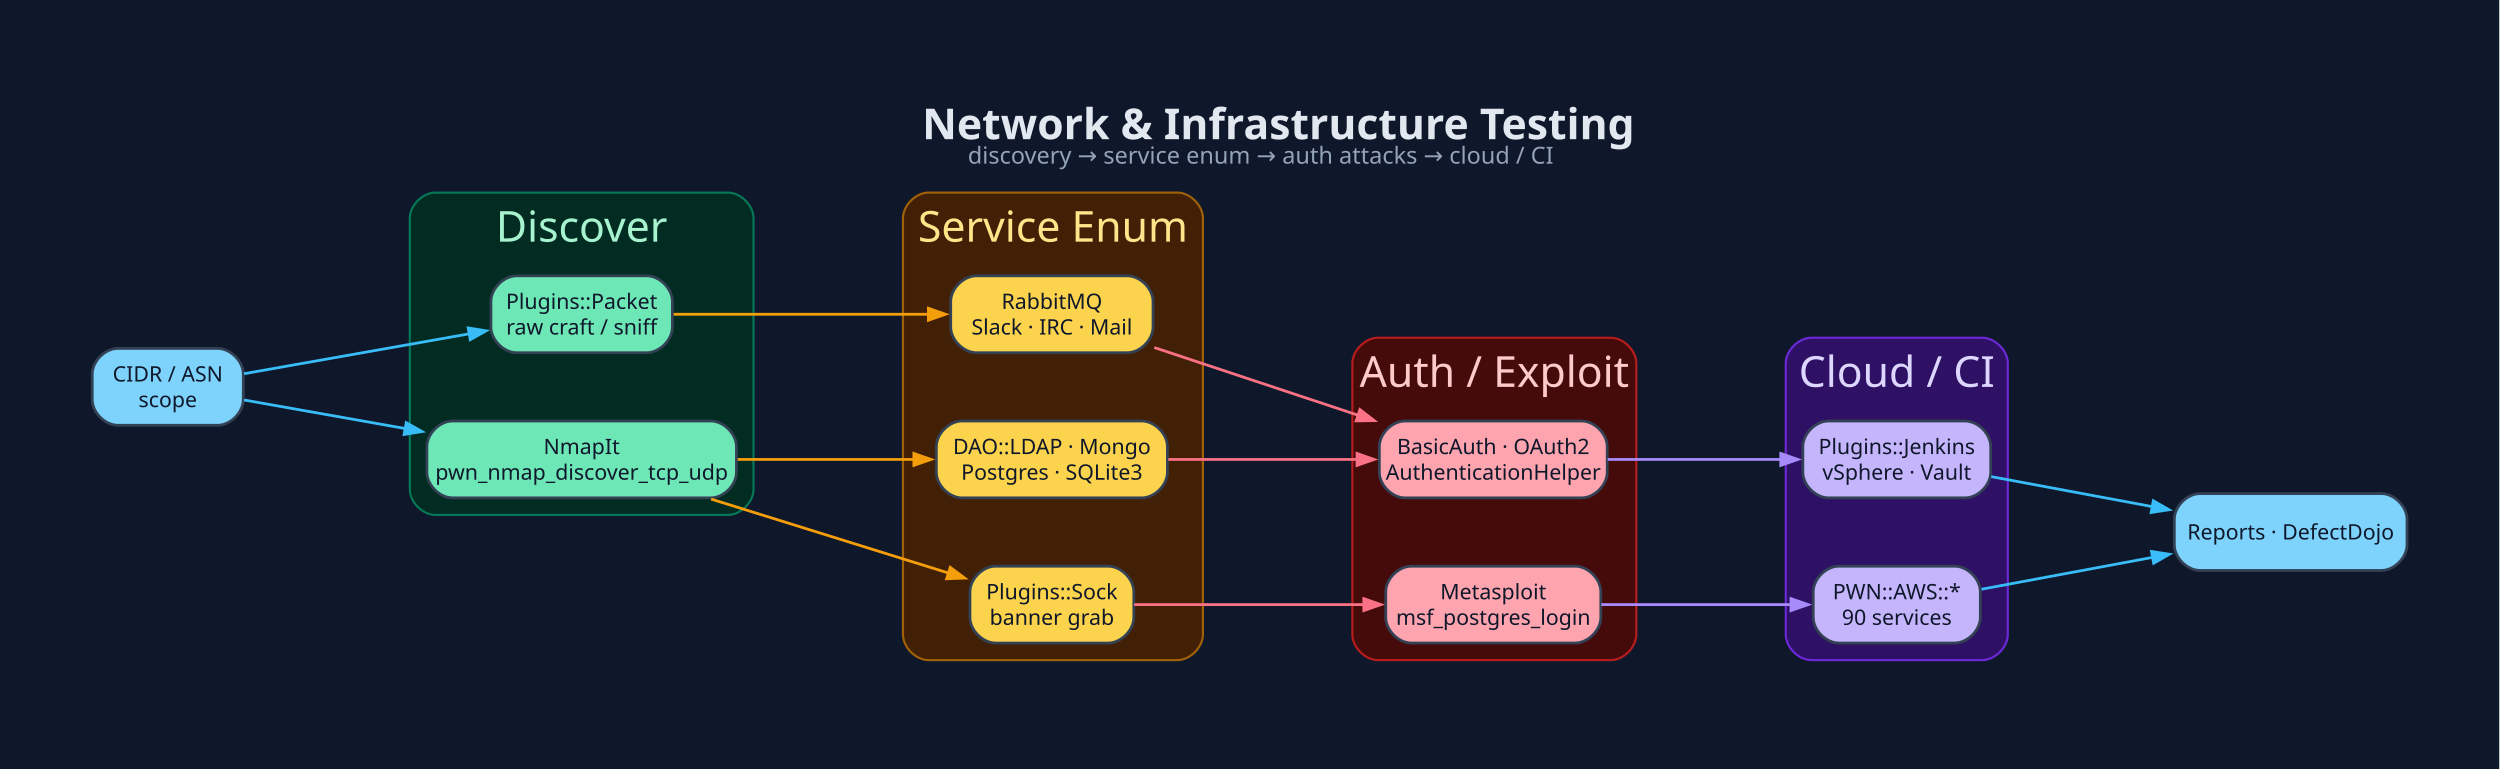
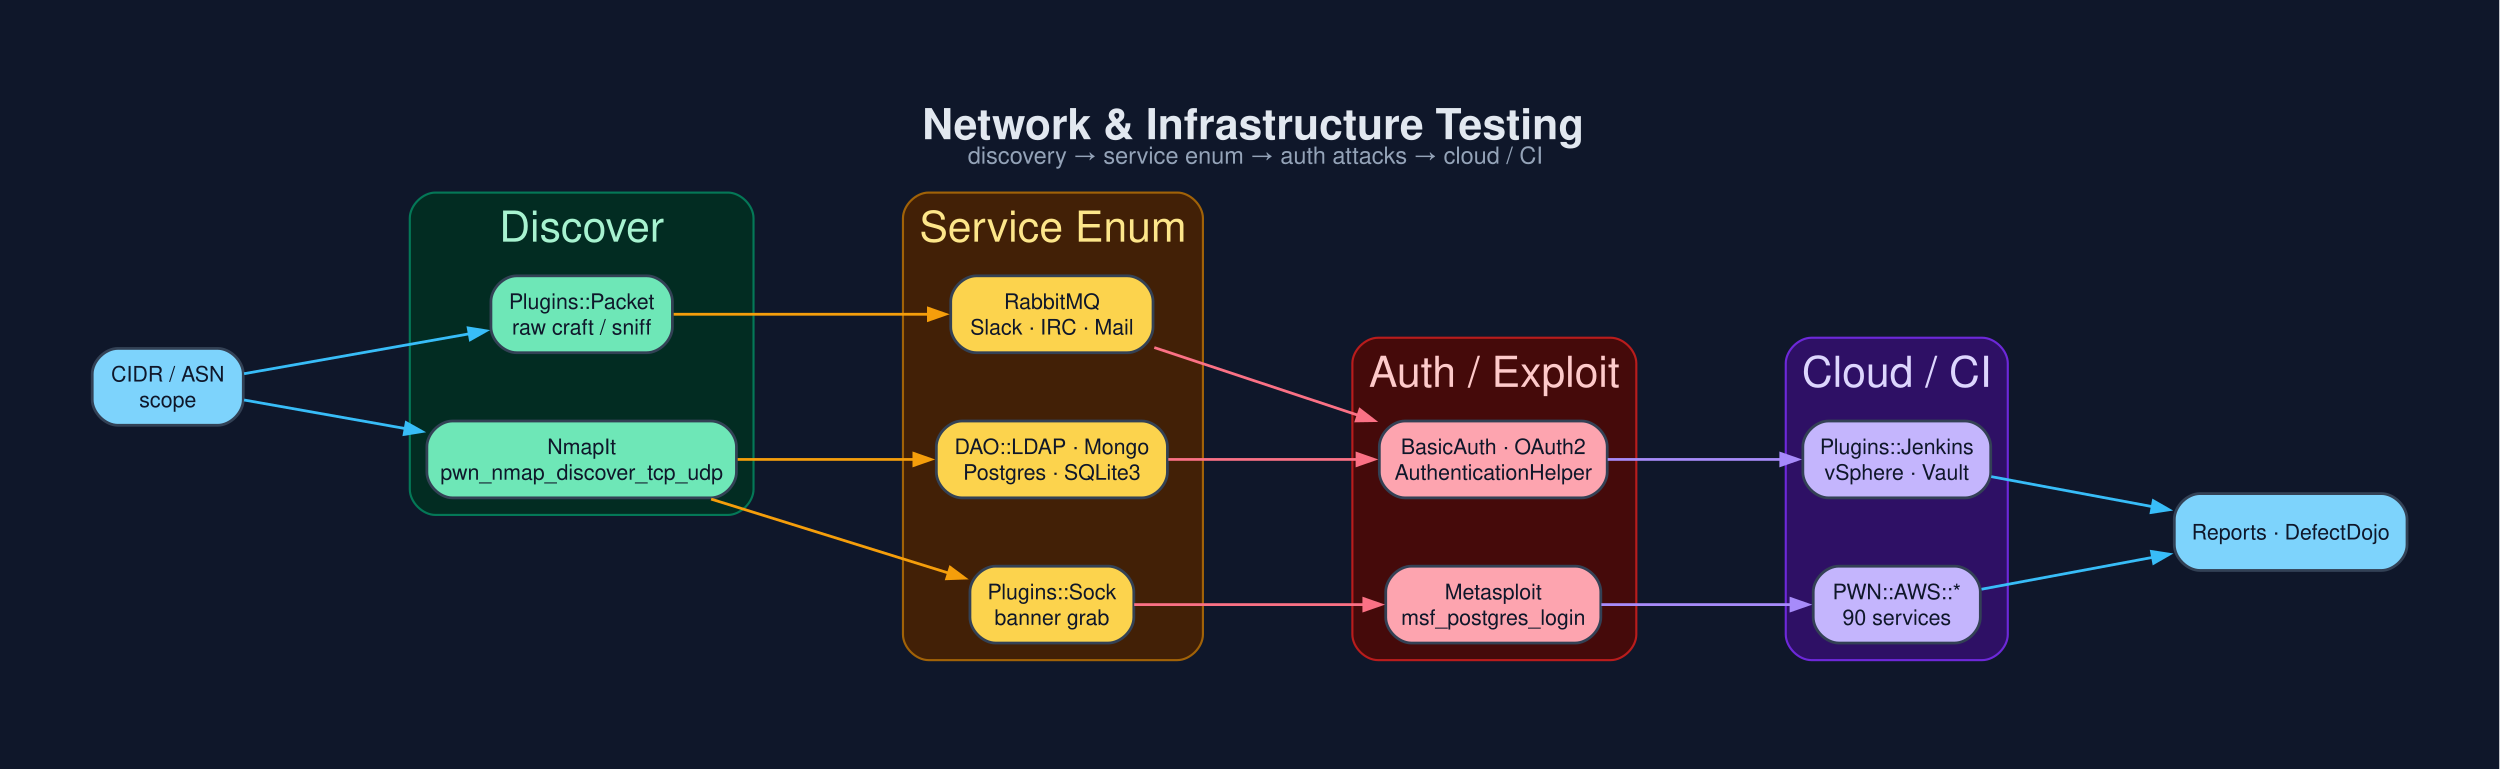
<svg xmlns="http://www.w3.org/2000/svg" width="1171pt" height="360pt" viewBox="0.00 0.00 1171.00 360.00">
  <g id="graph0" class="graph" transform="scale(1 1) rotate(0) translate(43.2 317.2)">
    <polygon fill="#0f172a" stroke="none" points="-43.2,43.2 -43.2,-317.2 1127.45,-317.2 1127.45,43.2 -43.2,43.2" />
-     <text xml:space="preserve" text-anchor="start" x="388.75" y="-252" font-family="sans-Serif" font-weight="bold" font-size="20.00" fill="#e2e8f0">Network &amp; Infrastructure Testing</text>
-     <text xml:space="preserve" text-anchor="start" x="410.12" y="-240.55" font-family="sans-Serif" font-size="11.00" fill="#94a3b8">discovery → service enum → auth attacks → cloud / CI</text>
+     <text xml:space="preserve" text-anchor="start" x="388.75" y="-252" font-family="Helvetica,sans-Serif" font-weight="bold" font-size="20.00" fill="#e2e8f0">Network &amp; Infrastructure Testing</text>
+     <text xml:space="preserve" text-anchor="start" x="410.12" y="-240.55" font-family="Helvetica,sans-Serif" font-size="11.00" fill="#94a3b8">discovery → service enum → auth attacks → cloud / CI</text>
    <g id="clust1" class="cluster">
      <path fill="#022c22" stroke="#047857" d="M160.75,-76C160.75,-76 297.75,-76 297.75,-76 303.75,-76 309.75,-82 309.75,-88 309.75,-88 309.75,-215 309.75,-215 309.75,-221 303.75,-227 297.75,-227 297.75,-227 160.75,-227 160.75,-227 154.75,-227 148.75,-221 148.75,-215 148.75,-215 148.75,-88 148.75,-88 148.75,-82 154.75,-76 160.75,-76" />
-       <text xml:space="preserve" text-anchor="middle" x="229.25" y="-204" font-family="sans-Serif" font-size="20.00" fill="#a7f3d0">Discover</text>
+       <text xml:space="preserve" text-anchor="middle" x="229.25" y="-204" font-family="Helvetica,sans-Serif" font-size="20.00" fill="#a7f3d0">Discover</text>
    </g>
    <g id="clust2" class="cluster">
      <path fill="#422006" stroke="#a16207" d="M391.75,-8C391.75,-8 508.25,-8 508.25,-8 514.25,-8 520.25,-14 520.25,-20 520.25,-20 520.25,-215 520.25,-215 520.25,-221 514.25,-227 508.25,-227 508.25,-227 391.75,-227 391.75,-227 385.75,-227 379.75,-221 379.75,-215 379.75,-215 379.75,-20 379.75,-20 379.75,-14 385.75,-8 391.75,-8" />
-       <text xml:space="preserve" text-anchor="middle" x="450" y="-204" font-family="sans-Serif" font-size="20.00" fill="#fde68a">Service Enum</text>
+       <text xml:space="preserve" text-anchor="middle" x="450" y="-204" font-family="Helvetica,sans-Serif" font-size="20.00" fill="#fde68a">Service Enum</text>
    </g>
    <g id="clust3" class="cluster">
      <path fill="#450a0a" stroke="#b91c1c" d="M602.25,-8C602.25,-8 711.25,-8 711.25,-8 717.25,-8 723.25,-14 723.25,-20 723.25,-20 723.25,-147 723.25,-147 723.25,-153 717.25,-159 711.25,-159 711.25,-159 602.25,-159 602.25,-159 596.25,-159 590.25,-153 590.25,-147 590.25,-147 590.25,-20 590.25,-20 590.25,-14 596.25,-8 602.25,-8" />
-       <text xml:space="preserve" text-anchor="middle" x="656.75" y="-136" font-family="sans-Serif" font-size="20.00" fill="#fecaca">Auth / Exploit</text>
+       <text xml:space="preserve" text-anchor="middle" x="656.75" y="-136" font-family="Helvetica,sans-Serif" font-size="20.00" fill="#fecaca">Auth / Exploit</text>
    </g>
    <g id="clust4" class="cluster">
      <path fill="#2e1065" stroke="#6d28d9" d="M805.25,-8C805.25,-8 885.25,-8 885.25,-8 891.25,-8 897.25,-14 897.25,-20 897.25,-20 897.25,-147 897.25,-147 897.25,-153 891.25,-159 885.25,-159 885.25,-159 805.25,-159 805.25,-159 799.25,-159 793.25,-153 793.25,-147 793.25,-147 793.25,-20 793.25,-20 793.25,-14 799.25,-8 805.25,-8" />
-       <text xml:space="preserve" text-anchor="middle" x="845.25" y="-136" font-family="sans-Serif" font-size="20.00" fill="#ddd6fe">Cloud / CI</text>
+       <text xml:space="preserve" text-anchor="middle" x="845.25" y="-136" font-family="Helvetica,sans-Serif" font-size="20.00" fill="#ddd6fe">Cloud / CI</text>
    </g>
    <g id="node1" class="node">
      <path fill="#7dd3fc" stroke="#334155" stroke-width="1.3" d="M58.75,-154C58.75,-154 12,-154 12,-154 6,-154 0,-148 0,-142 0,-142 0,-130 0,-130 0,-124 6,-118 12,-118 12,-118 58.75,-118 58.75,-118 64.75,-118 70.75,-124 70.75,-130 70.75,-130 70.75,-142 70.75,-142 70.75,-148 64.75,-154 58.75,-154" />
-       <text xml:space="preserve" text-anchor="middle" x="35.38" y="-138.5" font-family="sans-Serif" font-size="10.00" fill="#0f172a">CIDR / ASN</text>
-       <text xml:space="preserve" text-anchor="middle" x="35.38" y="-126.5" font-family="sans-Serif" font-size="10.00" fill="#0f172a">scope</text>
+       <text xml:space="preserve" text-anchor="middle" x="35.38" y="-138.5" font-family="Helvetica,sans-Serif" font-size="10.00" fill="#0f172a">CIDR / ASN</text>
+       <text xml:space="preserve" text-anchor="middle" x="35.38" y="-126.5" font-family="Helvetica,sans-Serif" font-size="10.00" fill="#0f172a">scope</text>
    </g>
    <g id="node2" class="node">
      <path fill="#6ee7b7" stroke="#334155" stroke-width="1.3" d="M289.75,-120C289.75,-120 168.75,-120 168.75,-120 162.75,-120 156.75,-114 156.75,-108 156.75,-108 156.75,-96 156.75,-96 156.75,-90 162.75,-84 168.75,-84 168.75,-84 289.75,-84 289.75,-84 295.75,-84 301.75,-90 301.75,-96 301.75,-96 301.75,-108 301.75,-108 301.75,-114 295.75,-120 289.75,-120" />
-       <text xml:space="preserve" text-anchor="middle" x="229.25" y="-104.5" font-family="sans-Serif" font-size="10.00" fill="#0f172a">NmapIt</text>
-       <text xml:space="preserve" text-anchor="middle" x="229.25" y="-92.5" font-family="sans-Serif" font-size="10.00" fill="#0f172a">pwn_nmap_discover_tcp_udp</text>
+       <text xml:space="preserve" text-anchor="middle" x="229.25" y="-104.5" font-family="Helvetica,sans-Serif" font-size="10.00" fill="#0f172a">NmapIt</text>
+       <text xml:space="preserve" text-anchor="middle" x="229.25" y="-92.5" font-family="Helvetica,sans-Serif" font-size="10.00" fill="#0f172a">pwn_nmap_discover_tcp_udp</text>
    </g>
    <g id="edge1" class="edge">
      <path fill="none" stroke="#38bdf8" stroke-width="1.3" d="M71.12,-129.84C92.28,-126.09 120.26,-121.14 146.74,-116.44" />
      <polygon fill="#38bdf8" stroke="#38bdf8" stroke-width="1.3" points="147.08,-119.23 154.47,-115.07 146.1,-113.71 147.08,-119.23" />
    </g>
    <g id="node3" class="node">
      <path fill="#6ee7b7" stroke="#334155" stroke-width="1.3" d="M259.75,-188C259.75,-188 198.75,-188 198.75,-188 192.75,-188 186.75,-182 186.75,-176 186.75,-176 186.75,-164 186.75,-164 186.75,-158 192.75,-152 198.75,-152 198.75,-152 259.75,-152 259.75,-152 265.75,-152 271.75,-158 271.75,-164 271.75,-164 271.75,-176 271.75,-176 271.75,-182 265.75,-188 259.75,-188" />
-       <text xml:space="preserve" text-anchor="middle" x="229.25" y="-172.5" font-family="sans-Serif" font-size="10.00" fill="#0f172a">Plugins::Packet</text>
-       <text xml:space="preserve" text-anchor="middle" x="229.25" y="-160.5" font-family="sans-Serif" font-size="10.00" fill="#0f172a">raw craft / sniff</text>
+       <text xml:space="preserve" text-anchor="middle" x="229.25" y="-172.5" font-family="Helvetica,sans-Serif" font-size="10.00" fill="#0f172a">Plugins::Packet</text>
+       <text xml:space="preserve" text-anchor="middle" x="229.25" y="-160.5" font-family="Helvetica,sans-Serif" font-size="10.00" fill="#0f172a">raw craft / sniff</text>
    </g>
    <g id="edge2" class="edge">
      <path fill="none" stroke="#38bdf8" stroke-width="1.3" d="M71.12,-142.16C100.61,-147.38 143.33,-154.95 176.79,-160.88" />
      <polygon fill="#38bdf8" stroke="#38bdf8" stroke-width="1.3" points="176.1,-163.6 184.47,-162.24 177.08,-158.09 176.1,-163.6" />
    </g>
    <g id="node4" class="node">
      <path fill="#fcd34d" stroke="#334155" stroke-width="1.3" d="M475.88,-52C475.88,-52 423.12,-52 423.12,-52 417.12,-52 411.12,-46 411.12,-40 411.12,-40 411.12,-28 411.12,-28 411.12,-22 417.12,-16 423.12,-16 423.12,-16 475.88,-16 475.88,-16 481.88,-16 487.88,-22 487.88,-28 487.88,-28 487.88,-40 487.88,-40 487.88,-46 481.88,-52 475.88,-52" />
-       <text xml:space="preserve" text-anchor="middle" x="449.5" y="-36.5" font-family="sans-Serif" font-size="10.00" fill="#0f172a">Plugins::Sock</text>
-       <text xml:space="preserve" text-anchor="middle" x="449.5" y="-24.5" font-family="sans-Serif" font-size="10.00" fill="#0f172a">banner grab</text>
+       <text xml:space="preserve" text-anchor="middle" x="449.5" y="-36.5" font-family="Helvetica,sans-Serif" font-size="10.00" fill="#0f172a">Plugins::Sock</text>
+       <text xml:space="preserve" text-anchor="middle" x="449.5" y="-24.5" font-family="Helvetica,sans-Serif" font-size="10.00" fill="#0f172a">banner grab</text>
    </g>
    <g id="edge3" class="edge">
      <path fill="none" stroke="#f59e0b" stroke-width="1.3" d="M289.89,-83.42C324.92,-72.5 368.59,-58.9 401.24,-48.73" />
      <polygon fill="#f59e0b" stroke="#f59e0b" stroke-width="1.3" points="401.88,-51.46 408.68,-46.41 400.21,-46.11 401.88,-51.46" />
    </g>
    <g id="node5" class="node">
      <path fill="#fcd34d" stroke="#334155" stroke-width="1.3" d="M491.62,-120C491.62,-120 407.38,-120 407.38,-120 401.38,-120 395.38,-114 395.38,-108 395.38,-108 395.38,-96 395.38,-96 395.38,-90 401.38,-84 407.38,-84 407.38,-84 491.62,-84 491.62,-84 497.62,-84 503.62,-90 503.62,-96 503.62,-96 503.62,-108 503.62,-108 503.62,-114 497.62,-120 491.62,-120" />
-       <text xml:space="preserve" text-anchor="middle" x="449.5" y="-104.5" font-family="sans-Serif" font-size="10.00" fill="#0f172a">DAO::LDAP · Mongo</text>
-       <text xml:space="preserve" text-anchor="middle" x="449.5" y="-92.5" font-family="sans-Serif" font-size="10.00" fill="#0f172a">Postgres · SQLite3</text>
+       <text xml:space="preserve" text-anchor="middle" x="449.5" y="-104.5" font-family="Helvetica,sans-Serif" font-size="10.00" fill="#0f172a">DAO::LDAP · Mongo</text>
+       <text xml:space="preserve" text-anchor="middle" x="449.5" y="-92.5" font-family="Helvetica,sans-Serif" font-size="10.00" fill="#0f172a">Postgres · SQLite3</text>
    </g>
    <g id="edge4" class="edge">
      <path fill="none" stroke="#f59e0b" stroke-width="1.3" d="M302.32,-102C329.07,-102 359.2,-102 385.12,-102" />
      <polygon fill="#f59e0b" stroke="#f59e0b" stroke-width="1.3" points="384.86,-104.8 392.86,-102 384.86,-99.2 384.86,-104.8" />
    </g>
    <g id="node6" class="node">
      <path fill="#fcd34d" stroke="#334155" stroke-width="1.3" d="M484.88,-188C484.88,-188 414.12,-188 414.12,-188 408.12,-188 402.12,-182 402.12,-176 402.12,-176 402.12,-164 402.12,-164 402.12,-158 408.12,-152 414.12,-152 414.12,-152 484.88,-152 484.88,-152 490.88,-152 496.88,-158 496.88,-164 496.88,-164 496.88,-176 496.88,-176 496.88,-182 490.88,-188 484.88,-188" />
-       <text xml:space="preserve" text-anchor="middle" x="449.5" y="-172.5" font-family="sans-Serif" font-size="10.00" fill="#0f172a">RabbitMQ</text>
-       <text xml:space="preserve" text-anchor="middle" x="449.5" y="-160.5" font-family="sans-Serif" font-size="10.00" fill="#0f172a">Slack · IRC · Mail</text>
+       <text xml:space="preserve" text-anchor="middle" x="449.5" y="-172.5" font-family="Helvetica,sans-Serif" font-size="10.00" fill="#0f172a">RabbitMQ</text>
+       <text xml:space="preserve" text-anchor="middle" x="449.5" y="-160.5" font-family="Helvetica,sans-Serif" font-size="10.00" fill="#0f172a">Slack · IRC · Mail</text>
    </g>
    <g id="edge5" class="edge">
      <path fill="none" stroke="#f59e0b" stroke-width="1.3" d="M272.33,-170C306.33,-170 354.5,-170 391.88,-170" />
      <polygon fill="#f59e0b" stroke="#f59e0b" stroke-width="1.3" points="391.66,-172.8 399.66,-170 391.66,-167.2 391.66,-172.8" />
    </g>
    <g id="node7" class="node">
      <path fill="#fda4af" stroke="#334155" stroke-width="1.3" d="M694.62,-52C694.62,-52 617.88,-52 617.88,-52 611.88,-52 605.88,-46 605.88,-40 605.88,-40 605.88,-28 605.88,-28 605.88,-22 611.88,-16 617.88,-16 617.88,-16 694.62,-16 694.62,-16 700.62,-16 706.62,-22 706.62,-28 706.62,-28 706.62,-40 706.62,-40 706.62,-46 700.62,-52 694.62,-52" />
-       <text xml:space="preserve" text-anchor="middle" x="656.25" y="-36.5" font-family="sans-Serif" font-size="10.00" fill="#0f172a">Metasploit</text>
-       <text xml:space="preserve" text-anchor="middle" x="656.25" y="-24.5" font-family="sans-Serif" font-size="10.00" fill="#0f172a">msf_postgres_login</text>
+       <text xml:space="preserve" text-anchor="middle" x="656.25" y="-36.5" font-family="Helvetica,sans-Serif" font-size="10.00" fill="#0f172a">Metasploit</text>
+       <text xml:space="preserve" text-anchor="middle" x="656.25" y="-24.5" font-family="Helvetica,sans-Serif" font-size="10.00" fill="#0f172a">msf_postgres_login</text>
    </g>
    <g id="edge6" class="edge">
      <path fill="none" stroke="#fb7185" stroke-width="1.3" d="M488.05,-34C518.24,-34 561.18,-34 595.99,-34" />
      <polygon fill="#fb7185" stroke="#fb7185" stroke-width="1.3" points="595.61,-36.8 603.61,-34 595.61,-31.2 595.61,-36.8" />
    </g>
    <g id="node8" class="node">
      <path fill="#fda4af" stroke="#334155" stroke-width="1.3" d="M697.62,-120C697.62,-120 614.88,-120 614.88,-120 608.88,-120 602.88,-114 602.88,-108 602.88,-108 602.88,-96 602.88,-96 602.88,-90 608.88,-84 614.88,-84 614.88,-84 697.62,-84 697.62,-84 703.62,-84 709.62,-90 709.62,-96 709.62,-96 709.62,-108 709.62,-108 709.62,-114 703.62,-120 697.62,-120" />
-       <text xml:space="preserve" text-anchor="middle" x="656.25" y="-104.5" font-family="sans-Serif" font-size="10.00" fill="#0f172a">BasicAuth · OAuth2</text>
-       <text xml:space="preserve" text-anchor="middle" x="656.25" y="-92.5" font-family="sans-Serif" font-size="10.00" fill="#0f172a">AuthenticationHelper</text>
+       <text xml:space="preserve" text-anchor="middle" x="656.25" y="-104.5" font-family="Helvetica,sans-Serif" font-size="10.00" fill="#0f172a">BasicAuth · OAuth2</text>
+       <text xml:space="preserve" text-anchor="middle" x="656.25" y="-92.5" font-family="Helvetica,sans-Serif" font-size="10.00" fill="#0f172a">AuthenticationHelper</text>
    </g>
    <g id="edge7" class="edge">
      <path fill="none" stroke="#fb7185" stroke-width="1.3" d="M504.03,-102C531.16,-102 564.27,-102 592.59,-102" />
      <polygon fill="#fb7185" stroke="#fb7185" stroke-width="1.3" points="592.42,-104.8 600.42,-102 592.42,-99.2 592.42,-104.8" />
    </g>
    <g id="edge8" class="edge">
      <path fill="none" stroke="#fb7185" stroke-width="1.3" d="M497.47,-154.4C525.83,-144.98 562.3,-132.87 593.03,-122.67" />
      <polygon fill="#fb7185" stroke="#fb7185" stroke-width="1.3" points="593.79,-125.36 600.5,-120.18 592.02,-120.05 593.79,-125.36" />
    </g>
    <g id="node9" class="node">
      <path fill="#c4b5fd" stroke="#334155" stroke-width="1.3" d="M872.38,-52C872.38,-52 818.12,-52 818.12,-52 812.12,-52 806.12,-46 806.12,-40 806.12,-40 806.12,-28 806.12,-28 806.12,-22 812.12,-16 818.12,-16 818.12,-16 872.38,-16 872.38,-16 878.38,-16 884.38,-22 884.38,-28 884.38,-28 884.38,-40 884.38,-40 884.38,-46 878.38,-52 872.38,-52" />
-       <text xml:space="preserve" text-anchor="middle" x="845.25" y="-36.5" font-family="sans-Serif" font-size="10.00" fill="#0f172a">PWN::AWS::*</text>
-       <text xml:space="preserve" text-anchor="middle" x="845.25" y="-24.5" font-family="sans-Serif" font-size="10.00" fill="#0f172a">90 services</text>
+       <text xml:space="preserve" text-anchor="middle" x="845.25" y="-36.5" font-family="Helvetica,sans-Serif" font-size="10.00" fill="#0f172a">PWN::AWS::*</text>
+       <text xml:space="preserve" text-anchor="middle" x="845.25" y="-24.5" font-family="Helvetica,sans-Serif" font-size="10.00" fill="#0f172a">90 services</text>
    </g>
    <g id="edge9" class="edge">
      <path fill="none" stroke="#a78bfa" stroke-width="1.3" d="M706.87,-34C734.43,-34 768.57,-34 795.92,-34" />
      <polygon fill="#a78bfa" stroke="#a78bfa" stroke-width="1.3" points="795.7,-36.8 803.7,-34 795.7,-31.2 795.7,-36.8" />
    </g>
    <g id="node10" class="node">
      <path fill="#c4b5fd" stroke="#334155" stroke-width="1.3" d="M877.25,-120C877.25,-120 813.25,-120 813.25,-120 807.25,-120 801.25,-114 801.25,-108 801.25,-108 801.25,-96 801.25,-96 801.25,-90 807.25,-84 813.25,-84 813.25,-84 877.25,-84 877.25,-84 883.25,-84 889.25,-90 889.25,-96 889.25,-96 889.25,-108 889.25,-108 889.25,-114 883.25,-120 877.25,-120" />
-       <text xml:space="preserve" text-anchor="middle" x="845.25" y="-104.5" font-family="sans-Serif" font-size="10.00" fill="#0f172a">Plugins::Jenkins</text>
-       <text xml:space="preserve" text-anchor="middle" x="845.25" y="-92.5" font-family="sans-Serif" font-size="10.00" fill="#0f172a">vSphere · Vault</text>
+       <text xml:space="preserve" text-anchor="middle" x="845.25" y="-104.5" font-family="Helvetica,sans-Serif" font-size="10.00" fill="#0f172a">Plugins::Jenkins</text>
+       <text xml:space="preserve" text-anchor="middle" x="845.25" y="-92.5" font-family="Helvetica,sans-Serif" font-size="10.00" fill="#0f172a">vSphere · Vault</text>
    </g>
    <g id="edge10" class="edge">
      <path fill="none" stroke="#a78bfa" stroke-width="1.3" d="M709.84,-102C735.21,-102 765.58,-102 791.03,-102" />
      <polygon fill="#a78bfa" stroke="#a78bfa" stroke-width="1.3" points="790.91,-104.8 798.91,-102 790.91,-99.2 790.91,-104.8" />
    </g>
    <g id="node11" class="node">
      <path fill="#7dd3fc" stroke="#334155" stroke-width="1.3" d="M1072.25,-86C1072.25,-86 987.25,-86 987.25,-86 981.25,-86 975.25,-80 975.25,-74 975.25,-74 975.25,-62 975.25,-62 975.25,-56 981.25,-50 987.25,-50 987.25,-50 1072.25,-50 1072.25,-50 1078.25,-50 1084.25,-56 1084.25,-62 1084.25,-62 1084.25,-74 1084.25,-74 1084.25,-80 1078.25,-86 1072.25,-86" />
-       <text xml:space="preserve" text-anchor="middle" x="1029.75" y="-64.5" font-family="sans-Serif" font-size="10.00" fill="#0f172a">Reports · DefectDojo</text>
+       <text xml:space="preserve" text-anchor="middle" x="1029.75" y="-64.5" font-family="Helvetica,sans-Serif" font-size="10.00" fill="#0f172a">Reports · DefectDojo</text>
    </g>
    <g id="edge11" class="edge">
      <path fill="none" stroke="#38bdf8" stroke-width="1.3" d="M884.95,-41.21C908.25,-45.55 938.48,-51.18 965.2,-56.16" />
      <polygon fill="#38bdf8" stroke="#38bdf8" stroke-width="1.3" points="964.56,-58.89 972.94,-57.6 965.59,-53.38 964.56,-58.89" />
    </g>
    <g id="edge12" class="edge">
      <path fill="none" stroke="#38bdf8" stroke-width="1.3" d="M889.5,-93.94C912.02,-89.75 939.99,-84.54 964.94,-79.89" />
      <polygon fill="#38bdf8" stroke="#38bdf8" stroke-width="1.3" points="965.41,-82.65 972.77,-78.43 964.39,-77.14 965.41,-82.65" />
    </g>
  </g>
</svg>
